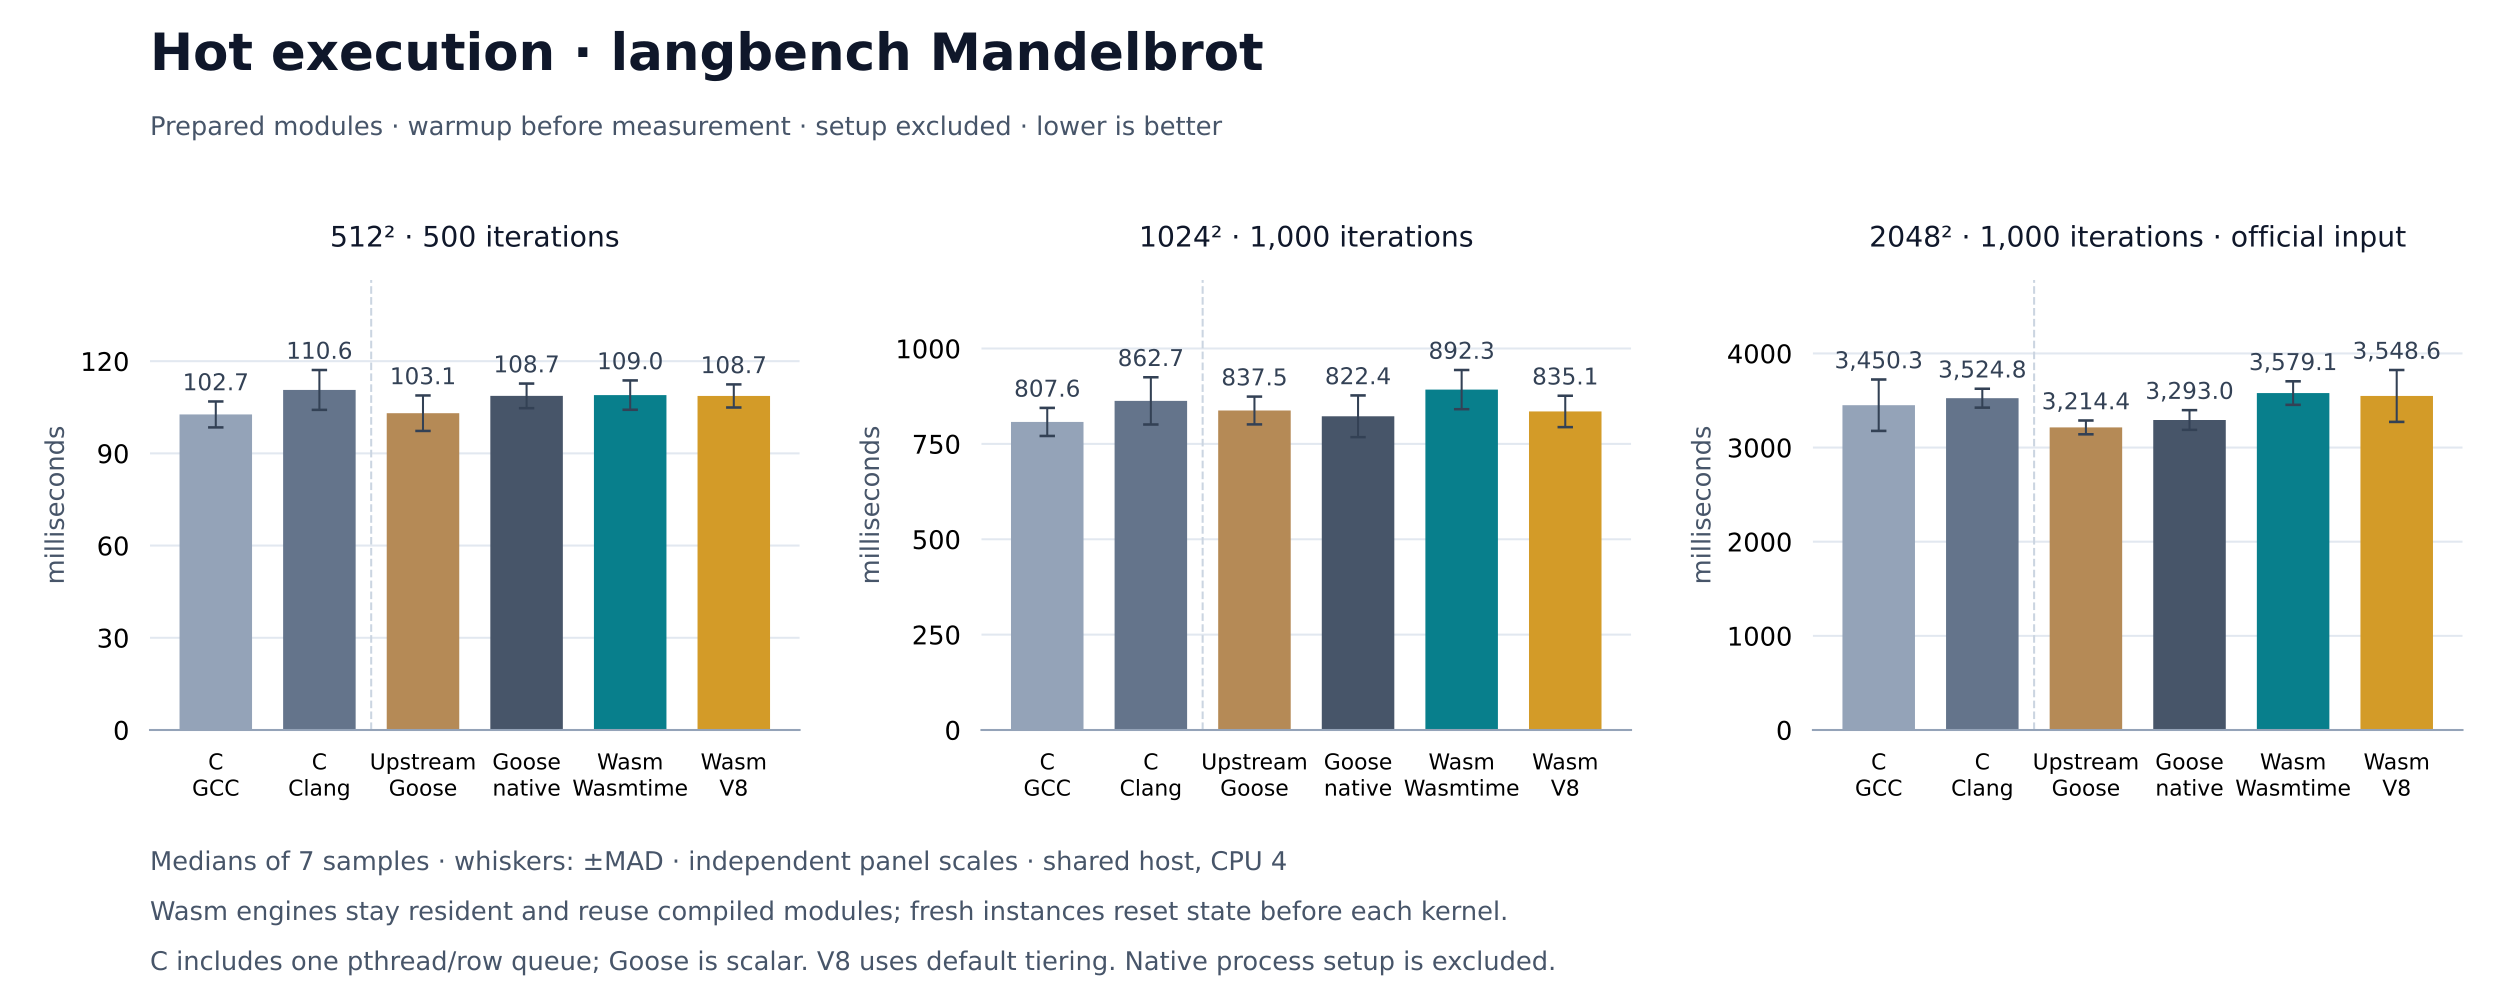
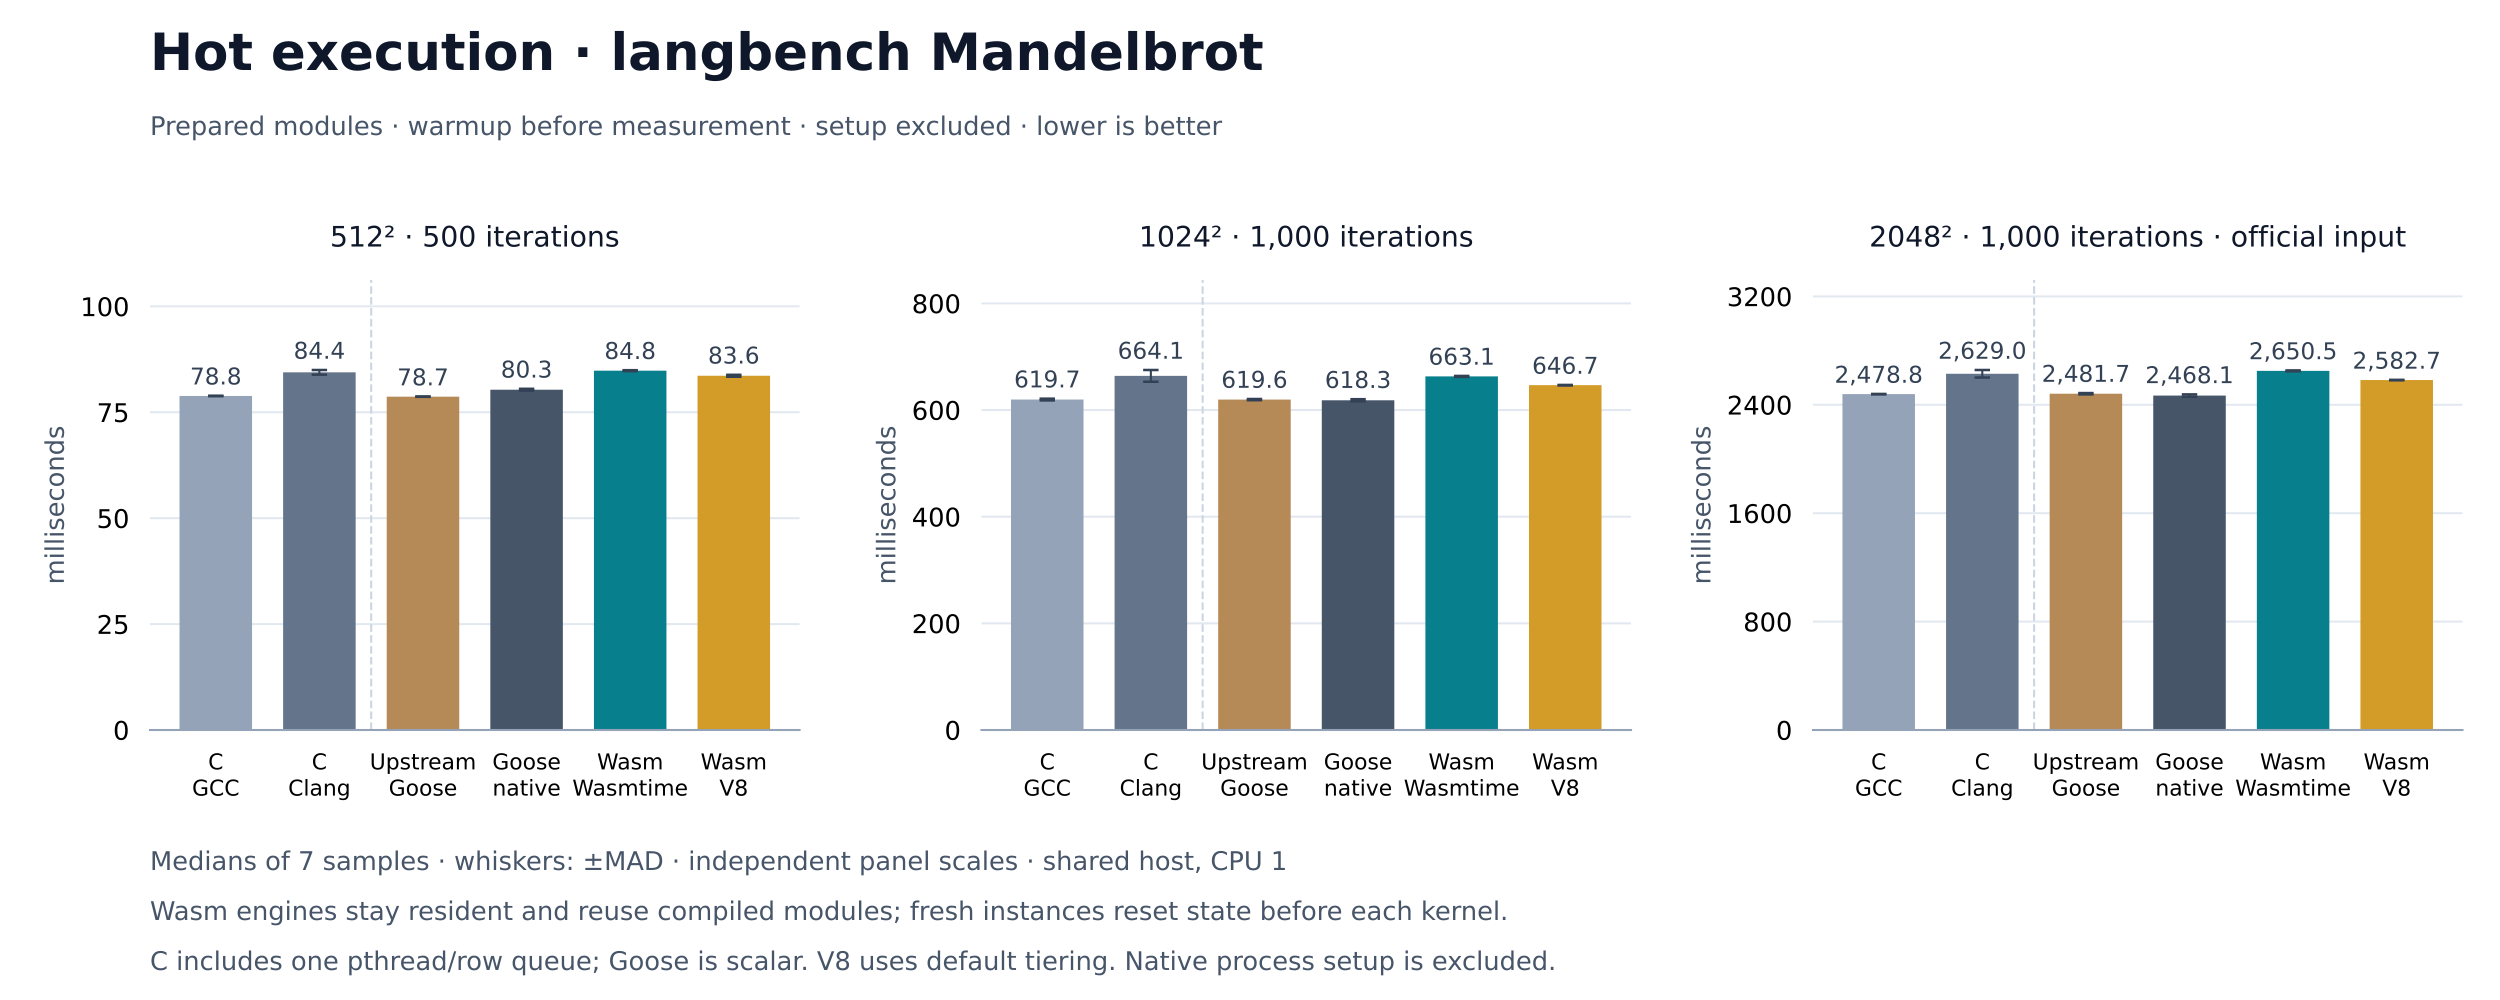
<svg xmlns="http://www.w3.org/2000/svg" xmlns:xlink="http://www.w3.org/1999/xlink" width="972pt" height="388.8pt" viewBox="0 0 972 388.8" version="1.1">
  <defs>
    <style type="text/css">*{stroke-linejoin: round; stroke-linecap: butt}</style>
  </defs>
  <g id="figure_1">
    <g id="patch_1">
      <path d="M 0 388.8 L 972 388.8 L 972 0 L 0 0 z " style="fill: #ffffff" />
    </g>
    <g id="axes_1">
      <g id="patch_2">
        <path d="M 58.32 283.824 L 310.876 283.824 L 310.876 108.864 L 58.32 108.864 z " style="fill: #ffffff" />
      </g>
      <g id="matplotlib.axis_1">
        <g id="xtick_1">
          <g id="line2d_1" />
          <g id="text_1">
            <text style="font-size: 8.5px; font-family: 'DejaVu Sans'" transform="translate(80.93016 299.1328)">C</text>
            <text style="font-size: 8.5px; font-family: 'DejaVu Sans'" transform="translate(74.66938 309.3345)">GCC</text>
          </g>
        </g>
        <g id="xtick_2">
          <g id="line2d_2" />
          <g id="text_2">
            <text style="font-size: 8.5px; font-family: 'DejaVu Sans'" transform="translate(121.2103 299.1328)">C</text>
            <text style="font-size: 8.5px; font-family: 'DejaVu Sans'" transform="translate(112.0336 309.3352)">Clang</text>
          </g>
        </g>
        <g id="xtick_3">
          <g id="line2d_3" />
          <g id="text_3">
            <text style="font-size: 8.5px; font-family: 'DejaVu Sans'" transform="translate(143.7566 299.1328)">Upstream</text>
            <text style="font-size: 8.5px; font-family: 'DejaVu Sans'" transform="translate(151.135 309.3345)">Goose</text>
          </g>
        </g>
        <g id="xtick_4">
          <g id="line2d_4" />
          <g id="text_4">
            <text style="font-size: 8.5px; font-family: 'DejaVu Sans'" transform="translate(191.4151 299.1328)">Goose</text>
            <text style="font-size: 8.5px; font-family: 'DejaVu Sans'" transform="translate(191.4629 309.3352)">native</text>
          </g>
        </g>
        <g id="xtick_5">
          <g id="line2d_5" />
          <g id="text_5">
            <text style="font-size: 8.5px; font-family: 'DejaVu Sans'" transform="translate(232.1294 299.1328)">Wasm</text>
            <text style="font-size: 8.5px; font-family: 'DejaVu Sans'" transform="translate(222.5278 309.3352)">Wasmtime</text>
          </g>
        </g>
        <g id="xtick_6">
          <g id="line2d_6" />
          <g id="text_6">
            <text style="font-size: 8.5px; font-family: 'DejaVu Sans'" transform="translate(272.4095 299.1328)">Wasm</text>
            <text style="font-size: 8.5px; font-family: 'DejaVu Sans'" transform="translate(279.687 309.3345)">V8</text>
          </g>
        </g>
      </g>
      <g id="matplotlib.axis_2">
        <g id="ytick_1">
          <g id="line2d_7">
            <path d="M 58.32 283.824 L 310.876 283.824 " clip-path="url(#p1867e7d874)" style="fill: none; stroke: #e2e8f0; stroke-width: 0.8; stroke-linecap: square" />
          </g>
          <g id="line2d_8" />
          <g id="text_7">
            <text style="font-size: 10px; font-family: 'DejaVu Sans'; text-anchor: end" x="50.32" y="287.623" transform="rotate(-0 50.32 287.6228)">0</text>
          </g>
        </g>
        <g id="ytick_2">
          <g id="line2d_9">
-             <path d="M 58.32 247.975 L 310.876 247.975 " clip-path="url(#p1867e7d874)" style="fill: none; stroke: #e2e8f0; stroke-width: 0.8; stroke-linecap: square" />
+             <path d="M 58.32 242.644 L 310.876 242.644 " clip-path="url(#p1867e7d874)" style="fill: none; stroke: #e2e8f0; stroke-width: 0.8; stroke-linecap: square" />
          </g>
          <g id="line2d_10" />
          <g id="text_8">
-             <text style="font-size: 10px; font-family: 'DejaVu Sans'; text-anchor: end" x="50.32" y="251.774" transform="rotate(-0 50.32 251.7741)">30</text>
+             <text style="font-size: 10px; font-family: 'DejaVu Sans'; text-anchor: end" x="50.32" y="246.443" transform="rotate(-0 50.32 246.4426)">25</text>
          </g>
        </g>
        <g id="ytick_3">
          <g id="line2d_11">
-             <path d="M 58.32 212.127 L 310.876 212.127 " clip-path="url(#p1867e7d874)" style="fill: none; stroke: #e2e8f0; stroke-width: 0.8; stroke-linecap: square" />
+             <path d="M 58.32 201.464 L 310.876 201.464 " clip-path="url(#p1867e7d874)" style="fill: none; stroke: #e2e8f0; stroke-width: 0.8; stroke-linecap: square" />
          </g>
          <g id="line2d_12" />
          <g id="text_9">
-             <text style="font-size: 10px; font-family: 'DejaVu Sans'; text-anchor: end" x="50.32" y="215.925" transform="rotate(-0 50.32 215.9255)">60</text>
+             <text style="font-size: 10px; font-family: 'DejaVu Sans'; text-anchor: end" x="50.32" y="205.262" transform="rotate(-0 50.32 205.2625)">50</text>
          </g>
        </g>
        <g id="ytick_4">
          <g id="line2d_13">
-             <path d="M 58.32 176.278 L 310.876 176.278 " clip-path="url(#p1867e7d874)" style="fill: none; stroke: #e2e8f0; stroke-width: 0.8; stroke-linecap: square" />
+             <path d="M 58.32 160.283 L 310.876 160.283 " clip-path="url(#p1867e7d874)" style="fill: none; stroke: #e2e8f0; stroke-width: 0.8; stroke-linecap: square" />
          </g>
          <g id="line2d_14" />
          <g id="text_10">
-             <text style="font-size: 10px; font-family: 'DejaVu Sans'; text-anchor: end" x="50.32" y="180.077" transform="rotate(-0 50.32 180.0768)">90</text>
+             <text style="font-size: 10px; font-family: 'DejaVu Sans'; text-anchor: end" x="50.32" y="164.082" transform="rotate(-0 50.32 164.0823)">75</text>
          </g>
        </g>
        <g id="ytick_5">
          <g id="line2d_15">
-             <path d="M 58.32 140.429 L 310.876 140.429 " clip-path="url(#p1867e7d874)" style="fill: none; stroke: #e2e8f0; stroke-width: 0.8; stroke-linecap: square" />
+             <path d="M 58.32 119.103 L 310.876 119.103 " clip-path="url(#p1867e7d874)" style="fill: none; stroke: #e2e8f0; stroke-width: 0.8; stroke-linecap: square" />
          </g>
          <g id="line2d_16" />
          <g id="text_11">
-             <text style="font-size: 10px; font-family: 'DejaVu Sans'; text-anchor: end" x="50.32" y="144.228" transform="rotate(-0 50.32 144.2281)">120</text>
+             <text style="font-size: 10px; font-family: 'DejaVu Sans'; text-anchor: end" x="50.32" y="122.902" transform="rotate(-0 50.32 122.9021)">100</text>
          </g>
        </g>
        <g id="text_12">
          <text style="font-size: 10px; font-family: 'DejaVu Sans'; text-anchor: middle; fill: #475569" x="24.83" y="196.344" transform="rotate(-90 24.83016 196.344)">milliseconds</text>
        </g>
      </g>
      <g id="patch_3">
-         <path d="M 69.8 283.824 L 97.996 283.824 L 97.996 161.132 L 69.8 161.132 z " clip-path="url(#p1867e7d874)" style="fill: #94a3b8" />
+         <path d="M 69.8 283.824 L 97.996 283.824 L 97.996 153.95 L 69.8 153.95 z " clip-path="url(#p1867e7d874)" style="fill: #94a3b8" />
      </g>
      <g id="patch_4">
-         <path d="M 110.08 283.824 L 138.276 283.824 L 138.276 151.604 L 110.08 151.604 z " clip-path="url(#p1867e7d874)" style="fill: #64748b" />
+         <path d="M 110.08 283.824 L 138.276 283.824 L 138.276 144.764 L 110.08 144.764 z " clip-path="url(#p1867e7d874)" style="fill: #64748b" />
      </g>
      <g id="patch_5">
-         <path d="M 150.36 283.824 L 178.556 283.824 L 178.556 160.653 L 150.36 160.653 z " clip-path="url(#p1867e7d874)" style="fill: #b58a56" />
+         <path d="M 150.36 283.824 L 178.556 283.824 L 178.556 154.225 L 150.36 154.225 z " clip-path="url(#p1867e7d874)" style="fill: #b58a56" />
      </g>
      <g id="patch_6">
-         <path d="M 190.64 283.824 L 218.836 283.824 L 218.836 153.914 L 190.64 153.914 z " clip-path="url(#p1867e7d874)" style="fill: #475569" />
+         <path d="M 190.64 283.824 L 218.836 283.824 L 218.836 151.524 L 190.64 151.524 z " clip-path="url(#p1867e7d874)" style="fill: #475569" />
      </g>
      <g id="patch_7">
-         <path d="M 230.92 283.824 L 259.116 283.824 L 259.116 153.617 L 230.92 153.617 z " clip-path="url(#p1867e7d874)" style="fill: #087f8c" />
+         <path d="M 230.92 283.824 L 259.116 283.824 L 259.116 144.12 L 230.92 144.12 z " clip-path="url(#p1867e7d874)" style="fill: #087f8c" />
      </g>
      <g id="patch_8">
-         <path d="M 271.2 283.824 L 299.396 283.824 L 299.396 153.94 L 271.2 153.94 z " clip-path="url(#p1867e7d874)" style="fill: #d39b28" />
+         <path d="M 271.2 283.824 L 299.396 283.824 L 299.396 146.09 L 271.2 146.09 z " clip-path="url(#p1867e7d874)" style="fill: #d39b28" />
      </g>
      <g id="LineCollection_1">
-         <path d="M 83.898 166.168 L 83.898 156.096 " clip-path="url(#p1867e7d874)" style="fill: none; stroke: #334155; stroke-width: 0.8" />
-         <path d="M 124.178 159.352 L 124.178 143.856 " clip-path="url(#p1867e7d874)" style="fill: none; stroke: #334155; stroke-width: 0.8" />
-         <path d="M 164.458 167.551 L 164.458 153.755 " clip-path="url(#p1867e7d874)" style="fill: none; stroke: #334155; stroke-width: 0.8" />
-         <path d="M 204.738 158.693 L 204.738 149.136 " clip-path="url(#p1867e7d874)" style="fill: none; stroke: #334155; stroke-width: 0.8" />
-         <path d="M 245.018 159.321 L 245.018 147.914 " clip-path="url(#p1867e7d874)" style="fill: none; stroke: #334155; stroke-width: 0.8" />
-         <path d="M 285.298 158.431 L 285.298 149.449 " clip-path="url(#p1867e7d874)" style="fill: none; stroke: #334155; stroke-width: 0.8" />
+         <path d="M 83.898 154.043 L 83.898 153.857 " clip-path="url(#p1867e7d874)" style="fill: none; stroke: #334155; stroke-width: 0.8" />
+         <path d="M 124.178 145.673 L 124.178 143.856 " clip-path="url(#p1867e7d874)" style="fill: none; stroke: #334155; stroke-width: 0.8" />
+         <path d="M 164.458 154.259 L 164.458 154.19 " clip-path="url(#p1867e7d874)" style="fill: none; stroke: #334155; stroke-width: 0.8" />
+         <path d="M 204.738 151.87 L 204.738 151.178 " clip-path="url(#p1867e7d874)" style="fill: none; stroke: #334155; stroke-width: 0.8" />
+         <path d="M 245.018 144.3 L 245.018 143.94 " clip-path="url(#p1867e7d874)" style="fill: none; stroke: #334155; stroke-width: 0.8" />
+         <path d="M 285.298 146.454 L 285.298 145.725 " clip-path="url(#p1867e7d874)" style="fill: none; stroke: #334155; stroke-width: 0.8" />
      </g>
      <g id="line2d_17">
        <defs>
          <path id="m312f0f70a7" d="M 3 0 L -3 -0 " style="stroke: #334155" />
        </defs>
        <g clip-path="url(#p1867e7d874)">
-           <use xlink:href="#m312f0f70a7" x="83.898" y="166.168" style="fill: #1f77b4; stroke: #334155" />
-           <use xlink:href="#m312f0f70a7" x="124.178" y="159.352" style="fill: #1f77b4; stroke: #334155" />
-           <use xlink:href="#m312f0f70a7" x="164.458" y="167.551" style="fill: #1f77b4; stroke: #334155" />
-           <use xlink:href="#m312f0f70a7" x="204.738" y="158.693" style="fill: #1f77b4; stroke: #334155" />
-           <use xlink:href="#m312f0f70a7" x="245.018" y="159.321" style="fill: #1f77b4; stroke: #334155" />
-           <use xlink:href="#m312f0f70a7" x="285.298" y="158.431" style="fill: #1f77b4; stroke: #334155" />
+           <use xlink:href="#m312f0f70a7" x="83.898" y="154.043" style="fill: #1f77b4; stroke: #334155" />
+           <use xlink:href="#m312f0f70a7" x="124.178" y="145.673" style="fill: #1f77b4; stroke: #334155" />
+           <use xlink:href="#m312f0f70a7" x="164.458" y="154.259" style="fill: #1f77b4; stroke: #334155" />
+           <use xlink:href="#m312f0f70a7" x="204.738" y="151.87" style="fill: #1f77b4; stroke: #334155" />
+           <use xlink:href="#m312f0f70a7" x="245.018" y="144.3" style="fill: #1f77b4; stroke: #334155" />
+           <use xlink:href="#m312f0f70a7" x="285.298" y="146.454" style="fill: #1f77b4; stroke: #334155" />
        </g>
      </g>
      <g id="line2d_18">
        <g clip-path="url(#p1867e7d874)">
-           <use xlink:href="#m312f0f70a7" x="83.898" y="156.096" style="fill: #1f77b4; stroke: #334155" />
+           <use xlink:href="#m312f0f70a7" x="83.898" y="153.857" style="fill: #1f77b4; stroke: #334155" />
          <use xlink:href="#m312f0f70a7" x="124.178" y="143.856" style="fill: #1f77b4; stroke: #334155" />
-           <use xlink:href="#m312f0f70a7" x="164.458" y="153.755" style="fill: #1f77b4; stroke: #334155" />
-           <use xlink:href="#m312f0f70a7" x="204.738" y="149.136" style="fill: #1f77b4; stroke: #334155" />
-           <use xlink:href="#m312f0f70a7" x="245.018" y="147.914" style="fill: #1f77b4; stroke: #334155" />
-           <use xlink:href="#m312f0f70a7" x="285.298" y="149.449" style="fill: #1f77b4; stroke: #334155" />
+           <use xlink:href="#m312f0f70a7" x="164.458" y="154.19" style="fill: #1f77b4; stroke: #334155" />
+           <use xlink:href="#m312f0f70a7" x="204.738" y="151.178" style="fill: #1f77b4; stroke: #334155" />
+           <use xlink:href="#m312f0f70a7" x="245.018" y="143.94" style="fill: #1f77b4; stroke: #334155" />
+           <use xlink:href="#m312f0f70a7" x="285.298" y="145.725" style="fill: #1f77b4; stroke: #334155" />
        </g>
      </g>
      <g id="line2d_19">
        <path d="M 144.318 283.824 L 144.318 108.864 " clip-path="url(#p1867e7d874)" style="fill: none; stroke-dasharray: 2.96,1.28; stroke-dashoffset: 0; stroke: #cbd5e1; stroke-width: 0.8" />
      </g>
      <g id="patch_9">
        <path d="M 58.32 283.824 L 310.876 283.824 " style="fill: none; stroke: #94a3b8; stroke-width: 0.8; stroke-linejoin: miter; stroke-linecap: square" />
      </g>
      <g id="text_13">
-         <text style="font-size: 9px; font-family: 'DejaVu Sans'; text-anchor: middle; fill: #334155" x="83.898" y="151.722" transform="rotate(-0 83.89786 151.7218)">102.7</text>
+         <text style="font-size: 9px; font-family: 'DejaVu Sans'; text-anchor: middle; fill: #334155" x="83.898" y="149.483" transform="rotate(-0 83.89786 149.4833)">78.8</text>
      </g>
      <g id="text_14">
-         <text style="font-size: 9px; font-family: 'DejaVu Sans'; text-anchor: middle; fill: #334155" x="124.178" y="139.482" transform="rotate(-0 124.178 139.482)">110.6</text>
+         <text style="font-size: 9px; font-family: 'DejaVu Sans'; text-anchor: middle; fill: #334155" x="124.178" y="139.482" transform="rotate(-0 124.178 139.482)">84.4</text>
      </g>
      <g id="text_15">
-         <text style="font-size: 9px; font-family: 'DejaVu Sans'; text-anchor: middle; fill: #334155" x="164.458" y="149.381" transform="rotate(-0 164.458 149.3812)">103.1</text>
+         <text style="font-size: 9px; font-family: 'DejaVu Sans'; text-anchor: middle; fill: #334155" x="164.458" y="149.816" transform="rotate(-0 164.458 149.8165)">78.7</text>
      </g>
      <g id="text_16">
-         <text style="font-size: 9px; font-family: 'DejaVu Sans'; text-anchor: middle; fill: #334155" x="204.738" y="144.762" transform="rotate(-0 204.7381 144.7616)">108.7</text>
+         <text style="font-size: 9px; font-family: 'DejaVu Sans'; text-anchor: middle; fill: #334155" x="204.738" y="146.804" transform="rotate(-0 204.7381 146.8036)">80.3</text>
      </g>
      <g id="text_17">
-         <text style="font-size: 9px; font-family: 'DejaVu Sans'; text-anchor: middle; fill: #334155" x="245.018" y="143.54" transform="rotate(-0 245.0182 143.54)">109.0</text>
+         <text style="font-size: 9px; font-family: 'DejaVu Sans'; text-anchor: middle; fill: #334155" x="245.018" y="139.566" transform="rotate(-0 245.0182 139.5657)">84.8</text>
      </g>
      <g id="text_18">
-         <text style="font-size: 9px; font-family: 'DejaVu Sans'; text-anchor: middle; fill: #334155" x="285.298" y="145.075" transform="rotate(-0 285.2983 145.075)">108.7</text>
+         <text style="font-size: 9px; font-family: 'DejaVu Sans'; text-anchor: middle; fill: #334155" x="285.298" y="141.351" transform="rotate(-0 285.2983 141.3512)">83.6</text>
      </g>
      <g id="text_19">
        <text style="font-size: 11px; font-family: 'DejaVu Sans'; text-anchor: middle; fill: #0f172a" x="184.598" y="95.864" transform="rotate(-0 184.5981 95.864)">512² · 500 iterations</text>
      </g>
    </g>
    <g id="axes_2">
      <g id="patch_10">
        <path d="M 381.592 283.824 L 634.148 283.824 L 634.148 108.864 L 381.592 108.864 z " style="fill: #ffffff" />
      </g>
      <g id="matplotlib.axis_3">
        <g id="xtick_7">
          <g id="line2d_20" />
          <g id="text_20">
            <text style="font-size: 8.5px; font-family: 'DejaVu Sans'" transform="translate(404.2021 299.1328)">C</text>
            <text style="font-size: 8.5px; font-family: 'DejaVu Sans'" transform="translate(397.9413 309.3345)">GCC</text>
          </g>
        </g>
        <g id="xtick_8">
          <g id="line2d_21" />
          <g id="text_21">
            <text style="font-size: 8.5px; font-family: 'DejaVu Sans'" transform="translate(444.4822 299.1328)">C</text>
            <text style="font-size: 8.5px; font-family: 'DejaVu Sans'" transform="translate(435.3055 309.3352)">Clang</text>
          </g>
        </g>
        <g id="xtick_9">
          <g id="line2d_22" />
          <g id="text_22">
            <text style="font-size: 8.5px; font-family: 'DejaVu Sans'" transform="translate(467.0285 299.1328)">Upstream</text>
            <text style="font-size: 8.5px; font-family: 'DejaVu Sans'" transform="translate(474.4069 309.3345)">Goose</text>
          </g>
        </g>
        <g id="xtick_10">
          <g id="line2d_23" />
          <g id="text_23">
            <text style="font-size: 8.5px; font-family: 'DejaVu Sans'" transform="translate(514.687 299.1328)">Goose</text>
            <text style="font-size: 8.5px; font-family: 'DejaVu Sans'" transform="translate(514.7348 309.3352)">native</text>
          </g>
        </g>
        <g id="xtick_11">
          <g id="line2d_24" />
          <g id="text_24">
            <text style="font-size: 8.5px; font-family: 'DejaVu Sans'" transform="translate(555.4013 299.1328)">Wasm</text>
            <text style="font-size: 8.5px; font-family: 'DejaVu Sans'" transform="translate(545.7997 309.3352)">Wasmtime</text>
          </g>
        </g>
        <g id="xtick_12">
          <g id="line2d_25" />
          <g id="text_25">
            <text style="font-size: 8.5px; font-family: 'DejaVu Sans'" transform="translate(595.6814 299.1328)">Wasm</text>
            <text style="font-size: 8.5px; font-family: 'DejaVu Sans'" transform="translate(602.9589 309.3345)">V8</text>
          </g>
        </g>
      </g>
      <g id="matplotlib.axis_4">
        <g id="ytick_6">
          <g id="line2d_26">
            <path d="M 381.592 283.824 L 634.148 283.824 " clip-path="url(#pa1d23f0274)" style="fill: none; stroke: #e2e8f0; stroke-width: 0.8; stroke-linecap: square" />
          </g>
          <g id="line2d_27" />
          <g id="text_26">
            <text style="font-size: 10px; font-family: 'DejaVu Sans'; text-anchor: end" x="373.592" y="287.623" transform="rotate(-0 373.5919 287.6228)">0</text>
          </g>
        </g>
        <g id="ytick_7">
          <g id="line2d_28">
-             <path d="M 381.592 246.744 L 634.148 246.744 " clip-path="url(#pa1d23f0274)" style="fill: none; stroke: #e2e8f0; stroke-width: 0.8; stroke-linecap: square" />
+             <path d="M 381.592 242.358 L 634.148 242.358 " clip-path="url(#pa1d23f0274)" style="fill: none; stroke: #e2e8f0; stroke-width: 0.8; stroke-linecap: square" />
          </g>
          <g id="line2d_29" />
          <g id="text_27">
-             <text style="font-size: 10px; font-family: 'DejaVu Sans'; text-anchor: end" x="373.592" y="250.543" transform="rotate(-0 373.5919 250.5432)">250</text>
+             <text style="font-size: 10px; font-family: 'DejaVu Sans'; text-anchor: end" x="373.592" y="246.157" transform="rotate(-0 373.5919 246.1569)">200</text>
          </g>
        </g>
        <g id="ytick_8">
          <g id="line2d_30">
-             <path d="M 381.592 209.665 L 634.148 209.665 " clip-path="url(#pa1d23f0274)" style="fill: none; stroke: #e2e8f0; stroke-width: 0.8; stroke-linecap: square" />
+             <path d="M 381.592 200.892 L 634.148 200.892 " clip-path="url(#pa1d23f0274)" style="fill: none; stroke: #e2e8f0; stroke-width: 0.8; stroke-linecap: square" />
          </g>
          <g id="line2d_31" />
          <g id="text_28">
-             <text style="font-size: 10px; font-family: 'DejaVu Sans'; text-anchor: end" x="373.592" y="213.464" transform="rotate(-0 373.5919 213.4636)">500</text>
+             <text style="font-size: 10px; font-family: 'DejaVu Sans'; text-anchor: end" x="373.592" y="204.691" transform="rotate(-0 373.5919 204.691)">400</text>
          </g>
        </g>
        <g id="ytick_9">
          <g id="line2d_32">
-             <path d="M 381.592 172.585 L 634.148 172.585 " clip-path="url(#pa1d23f0274)" style="fill: none; stroke: #e2e8f0; stroke-width: 0.8; stroke-linecap: square" />
+             <path d="M 381.592 159.426 L 634.148 159.426 " clip-path="url(#pa1d23f0274)" style="fill: none; stroke: #e2e8f0; stroke-width: 0.8; stroke-linecap: square" />
          </g>
          <g id="line2d_33" />
          <g id="text_29">
-             <text style="font-size: 10px; font-family: 'DejaVu Sans'; text-anchor: end" x="373.592" y="176.384" transform="rotate(-0 373.5919 176.384)">750</text>
+             <text style="font-size: 10px; font-family: 'DejaVu Sans'; text-anchor: end" x="373.592" y="163.225" transform="rotate(-0 373.5919 163.2251)">600</text>
          </g>
        </g>
        <g id="ytick_10">
          <g id="line2d_34">
-             <path d="M 381.592 135.506 L 634.148 135.506 " clip-path="url(#pa1d23f0274)" style="fill: none; stroke: #e2e8f0; stroke-width: 0.8; stroke-linecap: square" />
+             <path d="M 381.592 117.96 L 634.148 117.96 " clip-path="url(#pa1d23f0274)" style="fill: none; stroke: #e2e8f0; stroke-width: 0.8; stroke-linecap: square" />
          </g>
          <g id="line2d_35" />
          <g id="text_30">
-             <text style="font-size: 10px; font-family: 'DejaVu Sans'; text-anchor: end" x="373.592" y="139.304" transform="rotate(-0 373.5919 139.3044)">1000</text>
+             <text style="font-size: 10px; font-family: 'DejaVu Sans'; text-anchor: end" x="373.592" y="121.759" transform="rotate(-0 373.5919 121.7592)">800</text>
          </g>
        </g>
        <g id="text_31">
-           <text style="font-size: 10px; font-family: 'DejaVu Sans'; text-anchor: middle; fill: #475569" x="341.74" y="196.344" transform="rotate(-90 341.7396 196.344)">milliseconds</text>
+           <text style="font-size: 10px; font-family: 'DejaVu Sans'; text-anchor: middle; fill: #475569" x="348.102" y="196.344" transform="rotate(-90 348.1021 196.344)">milliseconds</text>
        </g>
      </g>
      <g id="patch_11">
-         <path d="M 393.072 283.824 L 421.268 283.824 L 421.268 164.048 L 393.072 164.048 z " clip-path="url(#pa1d23f0274)" style="fill: #94a3b8" />
+         <path d="M 393.072 283.824 L 421.268 283.824 L 421.268 155.341 L 393.072 155.341 z " clip-path="url(#pa1d23f0274)" style="fill: #94a3b8" />
      </g>
      <g id="patch_12">
-         <path d="M 433.352 283.824 L 461.548 283.824 L 461.548 155.863 L 433.352 155.863 z " clip-path="url(#pa1d23f0274)" style="fill: #64748b" />
+         <path d="M 433.352 283.824 L 461.548 283.824 L 461.548 146.135 L 433.352 146.135 z " clip-path="url(#pa1d23f0274)" style="fill: #64748b" />
      </g>
      <g id="patch_13">
-         <path d="M 473.632 283.824 L 501.828 283.824 L 501.828 159.602 L 473.632 159.602 z " clip-path="url(#pa1d23f0274)" style="fill: #b58a56" />
+         <path d="M 473.632 283.824 L 501.828 283.824 L 501.828 155.358 L 473.632 155.358 z " clip-path="url(#pa1d23f0274)" style="fill: #b58a56" />
      </g>
      <g id="patch_14">
-         <path d="M 513.912 283.824 L 542.108 283.824 L 542.108 161.852 L 513.912 161.852 z " clip-path="url(#pa1d23f0274)" style="fill: #475569" />
+         <path d="M 513.912 283.824 L 542.108 283.824 L 542.108 155.63 L 513.912 155.63 z " clip-path="url(#pa1d23f0274)" style="fill: #475569" />
      </g>
      <g id="patch_15">
-         <path d="M 554.192 283.824 L 582.388 283.824 L 582.388 151.476 L 554.192 151.476 z " clip-path="url(#pa1d23f0274)" style="fill: #087f8c" />
+         <path d="M 554.192 283.824 L 582.388 283.824 L 582.388 146.342 L 554.192 146.342 z " clip-path="url(#pa1d23f0274)" style="fill: #087f8c" />
      </g>
      <g id="patch_16">
-         <path d="M 594.472 283.824 L 622.668 283.824 L 622.668 159.967 L 594.472 159.967 z " clip-path="url(#pa1d23f0274)" style="fill: #d39b28" />
+         <path d="M 594.472 283.824 L 622.668 283.824 L 622.668 149.751 L 594.472 149.751 z " clip-path="url(#pa1d23f0274)" style="fill: #d39b28" />
      </g>
      <g id="LineCollection_2">
-         <path d="M 407.17 169.511 L 407.17 158.586 " clip-path="url(#pa1d23f0274)" style="fill: none; stroke: #334155; stroke-width: 0.8" />
-         <path d="M 447.45 165.043 L 447.45 146.683 " clip-path="url(#pa1d23f0274)" style="fill: none; stroke: #334155; stroke-width: 0.8" />
-         <path d="M 487.73 165.005 L 487.73 154.199 " clip-path="url(#pa1d23f0274)" style="fill: none; stroke: #334155; stroke-width: 0.8" />
-         <path d="M 528.01 169.958 L 528.01 153.747 " clip-path="url(#pa1d23f0274)" style="fill: none; stroke: #334155; stroke-width: 0.8" />
-         <path d="M 568.29 159.096 L 568.29 143.856 " clip-path="url(#pa1d23f0274)" style="fill: none; stroke: #334155; stroke-width: 0.8" />
-         <path d="M 608.57 166.069 L 608.57 153.864 " clip-path="url(#pa1d23f0274)" style="fill: none; stroke: #334155; stroke-width: 0.8" />
+         <path d="M 407.17 155.676 L 407.17 155.005 " clip-path="url(#pa1d23f0274)" style="fill: none; stroke: #334155; stroke-width: 0.8" />
+         <path d="M 447.45 148.415 L 447.45 143.856 " clip-path="url(#pa1d23f0274)" style="fill: none; stroke: #334155; stroke-width: 0.8" />
+         <path d="M 487.73 155.577 L 487.73 155.139 " clip-path="url(#pa1d23f0274)" style="fill: none; stroke: #334155; stroke-width: 0.8" />
+         <path d="M 528.01 156.05 L 528.01 155.209 " clip-path="url(#pa1d23f0274)" style="fill: none; stroke: #334155; stroke-width: 0.8" />
+         <path d="M 568.29 146.517 L 568.29 146.166 " clip-path="url(#pa1d23f0274)" style="fill: none; stroke: #334155; stroke-width: 0.8" />
+         <path d="M 608.57 149.827 L 608.57 149.674 " clip-path="url(#pa1d23f0274)" style="fill: none; stroke: #334155; stroke-width: 0.8" />
      </g>
      <g id="line2d_36">
        <g clip-path="url(#pa1d23f0274)">
-           <use xlink:href="#m312f0f70a7" x="407.17" y="169.511" style="fill: #1f77b4; stroke: #334155" />
-           <use xlink:href="#m312f0f70a7" x="447.45" y="165.043" style="fill: #1f77b4; stroke: #334155" />
-           <use xlink:href="#m312f0f70a7" x="487.73" y="165.005" style="fill: #1f77b4; stroke: #334155" />
-           <use xlink:href="#m312f0f70a7" x="528.01" y="169.958" style="fill: #1f77b4; stroke: #334155" />
-           <use xlink:href="#m312f0f70a7" x="568.29" y="159.096" style="fill: #1f77b4; stroke: #334155" />
-           <use xlink:href="#m312f0f70a7" x="608.57" y="166.069" style="fill: #1f77b4; stroke: #334155" />
+           <use xlink:href="#m312f0f70a7" x="407.17" y="155.676" style="fill: #1f77b4; stroke: #334155" />
+           <use xlink:href="#m312f0f70a7" x="447.45" y="148.415" style="fill: #1f77b4; stroke: #334155" />
+           <use xlink:href="#m312f0f70a7" x="487.73" y="155.577" style="fill: #1f77b4; stroke: #334155" />
+           <use xlink:href="#m312f0f70a7" x="528.01" y="156.05" style="fill: #1f77b4; stroke: #334155" />
+           <use xlink:href="#m312f0f70a7" x="568.29" y="146.517" style="fill: #1f77b4; stroke: #334155" />
+           <use xlink:href="#m312f0f70a7" x="608.57" y="149.827" style="fill: #1f77b4; stroke: #334155" />
        </g>
      </g>
      <g id="line2d_37">
        <g clip-path="url(#pa1d23f0274)">
-           <use xlink:href="#m312f0f70a7" x="407.17" y="158.586" style="fill: #1f77b4; stroke: #334155" />
-           <use xlink:href="#m312f0f70a7" x="447.45" y="146.683" style="fill: #1f77b4; stroke: #334155" />
-           <use xlink:href="#m312f0f70a7" x="487.73" y="154.199" style="fill: #1f77b4; stroke: #334155" />
-           <use xlink:href="#m312f0f70a7" x="528.01" y="153.747" style="fill: #1f77b4; stroke: #334155" />
-           <use xlink:href="#m312f0f70a7" x="568.29" y="143.856" style="fill: #1f77b4; stroke: #334155" />
-           <use xlink:href="#m312f0f70a7" x="608.57" y="153.864" style="fill: #1f77b4; stroke: #334155" />
+           <use xlink:href="#m312f0f70a7" x="407.17" y="155.005" style="fill: #1f77b4; stroke: #334155" />
+           <use xlink:href="#m312f0f70a7" x="447.45" y="143.856" style="fill: #1f77b4; stroke: #334155" />
+           <use xlink:href="#m312f0f70a7" x="487.73" y="155.139" style="fill: #1f77b4; stroke: #334155" />
+           <use xlink:href="#m312f0f70a7" x="528.01" y="155.209" style="fill: #1f77b4; stroke: #334155" />
+           <use xlink:href="#m312f0f70a7" x="568.29" y="146.166" style="fill: #1f77b4; stroke: #334155" />
+           <use xlink:href="#m312f0f70a7" x="608.57" y="149.674" style="fill: #1f77b4; stroke: #334155" />
        </g>
      </g>
      <g id="line2d_38">
        <path d="M 467.59 283.824 L 467.59 108.864 " clip-path="url(#pa1d23f0274)" style="fill: none; stroke-dasharray: 2.96,1.28; stroke-dashoffset: 0; stroke: #cbd5e1; stroke-width: 0.8" />
      </g>
      <g id="patch_17">
        <path d="M 381.592 283.824 L 634.148 283.824 " style="fill: none; stroke: #94a3b8; stroke-width: 0.8; stroke-linejoin: miter; stroke-linecap: square" />
      </g>
      <g id="text_32">
-         <text style="font-size: 9px; font-family: 'DejaVu Sans'; text-anchor: middle; fill: #334155" x="407.17" y="154.212" transform="rotate(-0 407.1698 154.2125)">807.6</text>
+         <text style="font-size: 9px; font-family: 'DejaVu Sans'; text-anchor: middle; fill: #334155" x="407.17" y="150.631" transform="rotate(-0 407.1698 150.6313)">619.7</text>
      </g>
      <g id="text_33">
-         <text style="font-size: 9px; font-family: 'DejaVu Sans'; text-anchor: middle; fill: #334155" x="447.45" y="142.309" transform="rotate(-0 447.4499 142.3092)">862.7</text>
+         <text style="font-size: 9px; font-family: 'DejaVu Sans'; text-anchor: middle; fill: #334155" x="447.45" y="139.482" transform="rotate(-0 447.4499 139.482)">664.1</text>
      </g>
      <g id="text_34">
-         <text style="font-size: 9px; font-family: 'DejaVu Sans'; text-anchor: middle; fill: #334155" x="487.73" y="149.825" transform="rotate(-0 487.73 149.8249)">837.5</text>
+         <text style="font-size: 9px; font-family: 'DejaVu Sans'; text-anchor: middle; fill: #334155" x="487.73" y="150.765" transform="rotate(-0 487.73 150.7655)">619.6</text>
      </g>
      <g id="text_35">
-         <text style="font-size: 9px; font-family: 'DejaVu Sans'; text-anchor: middle; fill: #334155" x="528.01" y="149.373" transform="rotate(-0 528.01 149.3725)">822.4</text>
+         <text style="font-size: 9px; font-family: 'DejaVu Sans'; text-anchor: middle; fill: #334155" x="528.01" y="150.835" transform="rotate(-0 528.01 150.8354)">618.3</text>
      </g>
      <g id="text_36">
-         <text style="font-size: 9px; font-family: 'DejaVu Sans'; text-anchor: middle; fill: #334155" x="568.29" y="139.482" transform="rotate(-0 568.2901 139.482)">892.3</text>
+         <text style="font-size: 9px; font-family: 'DejaVu Sans'; text-anchor: middle; fill: #334155" x="568.29" y="141.792" transform="rotate(-0 568.2901 141.7921)">663.1</text>
      </g>
      <g id="text_37">
-         <text style="font-size: 9px; font-family: 'DejaVu Sans'; text-anchor: middle; fill: #334155" x="608.57" y="149.49" transform="rotate(-0 608.5702 149.4901)">835.1</text>
+         <text style="font-size: 9px; font-family: 'DejaVu Sans'; text-anchor: middle; fill: #334155" x="608.57" y="145.3" transform="rotate(-0 608.5702 145.2998)">646.7</text>
      </g>
      <g id="text_38">
        <text style="font-size: 11px; font-family: 'DejaVu Sans'; text-anchor: middle; fill: #0f172a" x="507.87" y="95.864" transform="rotate(-0 507.87 95.864)">1024² · 1,000 iterations</text>
      </g>
    </g>
    <g id="axes_3">
      <g id="patch_18">
        <path d="M 704.864 283.824 L 957.42 283.824 L 957.42 108.864 L 704.864 108.864 z " style="fill: #ffffff" />
      </g>
      <g id="matplotlib.axis_5">
        <g id="xtick_13">
          <g id="line2d_39" />
          <g id="text_39">
            <text style="font-size: 8.5px; font-family: 'DejaVu Sans'" transform="translate(727.474 299.1328)">C</text>
            <text style="font-size: 8.5px; font-family: 'DejaVu Sans'" transform="translate(721.2132 309.3345)">GCC</text>
          </g>
        </g>
        <g id="xtick_14">
          <g id="line2d_40" />
          <g id="text_40">
            <text style="font-size: 8.5px; font-family: 'DejaVu Sans'" transform="translate(767.7541 299.1328)">C</text>
            <text style="font-size: 8.5px; font-family: 'DejaVu Sans'" transform="translate(758.5774 309.3352)">Clang</text>
          </g>
        </g>
        <g id="xtick_15">
          <g id="line2d_41" />
          <g id="text_41">
            <text style="font-size: 8.5px; font-family: 'DejaVu Sans'" transform="translate(790.3004 299.1328)">Upstream</text>
            <text style="font-size: 8.5px; font-family: 'DejaVu Sans'" transform="translate(797.6788 309.3345)">Goose</text>
          </g>
        </g>
        <g id="xtick_16">
          <g id="line2d_42" />
          <g id="text_42">
            <text style="font-size: 8.5px; font-family: 'DejaVu Sans'" transform="translate(837.9589 299.1328)">Goose</text>
            <text style="font-size: 8.5px; font-family: 'DejaVu Sans'" transform="translate(838.0067 309.3352)">native</text>
          </g>
        </g>
        <g id="xtick_17">
          <g id="line2d_43" />
          <g id="text_43">
            <text style="font-size: 8.5px; font-family: 'DejaVu Sans'" transform="translate(878.6733 299.1328)">Wasm</text>
            <text style="font-size: 8.5px; font-family: 'DejaVu Sans'" transform="translate(869.0716 309.3352)">Wasmtime</text>
          </g>
        </g>
        <g id="xtick_18">
          <g id="line2d_44" />
          <g id="text_44">
            <text style="font-size: 8.5px; font-family: 'DejaVu Sans'" transform="translate(918.9534 299.1328)">Wasm</text>
            <text style="font-size: 8.5px; font-family: 'DejaVu Sans'" transform="translate(926.2308 309.3345)">V8</text>
          </g>
        </g>
      </g>
      <g id="matplotlib.axis_6">
        <g id="ytick_11">
          <g id="line2d_45">
            <path d="M 704.864 283.824 L 957.42 283.824 " clip-path="url(#p89d5f736ee)" style="fill: none; stroke: #e2e8f0; stroke-width: 0.8; stroke-linecap: square" />
          </g>
          <g id="line2d_46" />
          <g id="text_45">
            <text style="font-size: 10px; font-family: 'DejaVu Sans'; text-anchor: end" x="696.864" y="287.623" transform="rotate(-0 696.8638 287.6228)">0</text>
          </g>
        </g>
        <g id="ytick_12">
          <g id="line2d_47">
-             <path d="M 704.864 247.223 L 957.42 247.223 " clip-path="url(#p89d5f736ee)" style="fill: none; stroke: #e2e8f0; stroke-width: 0.8; stroke-linecap: square" />
+             <path d="M 704.864 241.678 L 957.42 241.678 " clip-path="url(#p89d5f736ee)" style="fill: none; stroke: #e2e8f0; stroke-width: 0.8; stroke-linecap: square" />
          </g>
          <g id="line2d_48" />
          <g id="text_46">
-             <text style="font-size: 10px; font-family: 'DejaVu Sans'; text-anchor: end" x="696.864" y="251.022" transform="rotate(-0 696.8638 251.0221)">1000</text>
+             <text style="font-size: 10px; font-family: 'DejaVu Sans'; text-anchor: end" x="696.864" y="245.477" transform="rotate(-0 696.8638 245.4767)">800</text>
          </g>
        </g>
        <g id="ytick_13">
          <g id="line2d_49">
-             <path d="M 704.864 210.623 L 957.42 210.623 " clip-path="url(#p89d5f736ee)" style="fill: none; stroke: #e2e8f0; stroke-width: 0.8; stroke-linecap: square" />
+             <path d="M 704.864 199.532 L 957.42 199.532 " clip-path="url(#p89d5f736ee)" style="fill: none; stroke: #e2e8f0; stroke-width: 0.8; stroke-linecap: square" />
          </g>
          <g id="line2d_50" />
          <g id="text_47">
-             <text style="font-size: 10px; font-family: 'DejaVu Sans'; text-anchor: end" x="696.864" y="214.421" transform="rotate(-0 696.8638 214.4215)">2000</text>
+             <text style="font-size: 10px; font-family: 'DejaVu Sans'; text-anchor: end" x="696.864" y="203.331" transform="rotate(-0 696.8638 203.3305)">1600</text>
          </g>
        </g>
        <g id="ytick_14">
          <g id="line2d_51">
-             <path d="M 704.864 174.022 L 957.42 174.022 " clip-path="url(#p89d5f736ee)" style="fill: none; stroke: #e2e8f0; stroke-width: 0.8; stroke-linecap: square" />
+             <path d="M 704.864 157.386 L 957.42 157.386 " clip-path="url(#p89d5f736ee)" style="fill: none; stroke: #e2e8f0; stroke-width: 0.8; stroke-linecap: square" />
          </g>
          <g id="line2d_52" />
          <g id="text_48">
-             <text style="font-size: 10px; font-family: 'DejaVu Sans'; text-anchor: end" x="696.864" y="177.821" transform="rotate(-0 696.8638 177.8208)">3000</text>
+             <text style="font-size: 10px; font-family: 'DejaVu Sans'; text-anchor: end" x="696.864" y="161.184" transform="rotate(-0 696.8638 161.1844)">2400</text>
          </g>
        </g>
        <g id="ytick_15">
          <g id="line2d_53">
-             <path d="M 704.864 137.421 L 957.42 137.421 " clip-path="url(#p89d5f736ee)" style="fill: none; stroke: #e2e8f0; stroke-width: 0.8; stroke-linecap: square" />
+             <path d="M 704.864 115.239 L 957.42 115.239 " clip-path="url(#p89d5f736ee)" style="fill: none; stroke: #e2e8f0; stroke-width: 0.8; stroke-linecap: square" />
          </g>
          <g id="line2d_54" />
          <g id="text_49">
-             <text style="font-size: 10px; font-family: 'DejaVu Sans'; text-anchor: end" x="696.864" y="141.22" transform="rotate(-0 696.8638 141.2201)">4000</text>
+             <text style="font-size: 10px; font-family: 'DejaVu Sans'; text-anchor: end" x="696.864" y="119.038" transform="rotate(-0 696.8638 119.0382)">3200</text>
          </g>
        </g>
        <g id="text_50">
          <text style="font-size: 10px; font-family: 'DejaVu Sans'; text-anchor: middle; fill: #475569" x="665.011" y="196.344" transform="rotate(-90 665.0115 196.344)">milliseconds</text>
        </g>
      </g>
      <g id="patch_19">
-         <path d="M 716.344 283.824 L 744.54 283.824 L 744.54 157.54 L 716.344 157.54 z " clip-path="url(#p89d5f736ee)" style="fill: #94a3b8" />
+         <path d="M 716.344 283.824 L 744.54 283.824 L 744.54 153.233 L 716.344 153.233 z " clip-path="url(#p89d5f736ee)" style="fill: #94a3b8" />
      </g>
      <g id="patch_20">
-         <path d="M 756.624 283.824 L 784.82 283.824 L 784.82 154.814 L 756.624 154.814 z " clip-path="url(#p89d5f736ee)" style="fill: #64748b" />
+         <path d="M 756.624 283.824 L 784.82 283.824 L 784.82 145.323 L 756.624 145.323 z " clip-path="url(#p89d5f736ee)" style="fill: #64748b" />
      </g>
      <g id="patch_21">
-         <path d="M 796.904 283.824 L 825.1 283.824 L 825.1 166.175 L 796.904 166.175 z " clip-path="url(#p89d5f736ee)" style="fill: #b58a56" />
+         <path d="M 796.904 283.824 L 825.1 283.824 L 825.1 153.08 L 796.904 153.08 z " clip-path="url(#p89d5f736ee)" style="fill: #b58a56" />
      </g>
      <g id="patch_22">
-         <path d="M 837.184 283.824 L 865.38 283.824 L 865.38 163.296 L 837.184 163.296 z " clip-path="url(#p89d5f736ee)" style="fill: #475569" />
+         <path d="M 837.184 283.824 L 865.38 283.824 L 865.38 153.799 L 837.184 153.799 z " clip-path="url(#p89d5f736ee)" style="fill: #475569" />
      </g>
      <g id="patch_23">
-         <path d="M 877.464 283.824 L 905.66 283.824 L 905.66 152.825 L 877.464 152.825 z " clip-path="url(#p89d5f736ee)" style="fill: #087f8c" />
+         <path d="M 877.464 283.824 L 905.66 283.824 L 905.66 144.191 L 877.464 144.191 z " clip-path="url(#p89d5f736ee)" style="fill: #087f8c" />
      </g>
      <g id="patch_24">
-         <path d="M 917.744 283.824 L 945.94 283.824 L 945.94 153.942 L 917.744 153.942 z " clip-path="url(#p89d5f736ee)" style="fill: #d39b28" />
+         <path d="M 917.744 283.824 L 945.94 283.824 L 945.94 147.76 L 917.744 147.76 z " clip-path="url(#p89d5f736ee)" style="fill: #d39b28" />
      </g>
      <g id="LineCollection_3">
-         <path d="M 730.442 167.534 L 730.442 147.546 " clip-path="url(#p89d5f736ee)" style="fill: none; stroke: #334155; stroke-width: 0.8" />
-         <path d="M 770.722 158.487 L 770.722 151.142 " clip-path="url(#p89d5f736ee)" style="fill: none; stroke: #334155; stroke-width: 0.8" />
-         <path d="M 811.002 168.857 L 811.002 163.494 " clip-path="url(#p89d5f736ee)" style="fill: none; stroke: #334155; stroke-width: 0.8" />
-         <path d="M 851.282 167.134 L 851.282 159.459 " clip-path="url(#p89d5f736ee)" style="fill: none; stroke: #334155; stroke-width: 0.8" />
-         <path d="M 891.562 157.406 L 891.562 148.245 " clip-path="url(#p89d5f736ee)" style="fill: none; stroke: #334155; stroke-width: 0.8" />
-         <path d="M 931.842 164.028 L 931.842 143.856 " clip-path="url(#p89d5f736ee)" style="fill: none; stroke: #334155; stroke-width: 0.8" />
+         <path d="M 730.442 153.287 L 730.442 153.178 " clip-path="url(#p89d5f736ee)" style="fill: none; stroke: #334155; stroke-width: 0.8" />
+         <path d="M 770.722 146.79 L 770.722 143.856 " clip-path="url(#p89d5f736ee)" style="fill: none; stroke: #334155; stroke-width: 0.8" />
+         <path d="M 811.002 153.338 L 811.002 152.823 " clip-path="url(#p89d5f736ee)" style="fill: none; stroke: #334155; stroke-width: 0.8" />
+         <path d="M 851.282 154.254 L 851.282 153.344 " clip-path="url(#p89d5f736ee)" style="fill: none; stroke: #334155; stroke-width: 0.8" />
+         <path d="M 891.562 144.354 L 891.562 144.028 " clip-path="url(#p89d5f736ee)" style="fill: none; stroke: #334155; stroke-width: 0.8" />
+         <path d="M 931.842 147.807 L 931.842 147.714 " clip-path="url(#p89d5f736ee)" style="fill: none; stroke: #334155; stroke-width: 0.8" />
      </g>
      <g id="line2d_55">
        <g clip-path="url(#p89d5f736ee)">
-           <use xlink:href="#m312f0f70a7" x="730.442" y="167.534" style="fill: #1f77b4; stroke: #334155" />
-           <use xlink:href="#m312f0f70a7" x="770.722" y="158.487" style="fill: #1f77b4; stroke: #334155" />
-           <use xlink:href="#m312f0f70a7" x="811.002" y="168.857" style="fill: #1f77b4; stroke: #334155" />
-           <use xlink:href="#m312f0f70a7" x="851.282" y="167.134" style="fill: #1f77b4; stroke: #334155" />
-           <use xlink:href="#m312f0f70a7" x="891.562" y="157.406" style="fill: #1f77b4; stroke: #334155" />
-           <use xlink:href="#m312f0f70a7" x="931.842" y="164.028" style="fill: #1f77b4; stroke: #334155" />
+           <use xlink:href="#m312f0f70a7" x="730.442" y="153.287" style="fill: #1f77b4; stroke: #334155" />
+           <use xlink:href="#m312f0f70a7" x="770.722" y="146.79" style="fill: #1f77b4; stroke: #334155" />
+           <use xlink:href="#m312f0f70a7" x="811.002" y="153.338" style="fill: #1f77b4; stroke: #334155" />
+           <use xlink:href="#m312f0f70a7" x="851.282" y="154.254" style="fill: #1f77b4; stroke: #334155" />
+           <use xlink:href="#m312f0f70a7" x="891.562" y="144.354" style="fill: #1f77b4; stroke: #334155" />
+           <use xlink:href="#m312f0f70a7" x="931.842" y="147.807" style="fill: #1f77b4; stroke: #334155" />
        </g>
      </g>
      <g id="line2d_56">
        <g clip-path="url(#p89d5f736ee)">
-           <use xlink:href="#m312f0f70a7" x="730.442" y="147.546" style="fill: #1f77b4; stroke: #334155" />
-           <use xlink:href="#m312f0f70a7" x="770.722" y="151.142" style="fill: #1f77b4; stroke: #334155" />
-           <use xlink:href="#m312f0f70a7" x="811.002" y="163.494" style="fill: #1f77b4; stroke: #334155" />
-           <use xlink:href="#m312f0f70a7" x="851.282" y="159.459" style="fill: #1f77b4; stroke: #334155" />
-           <use xlink:href="#m312f0f70a7" x="891.562" y="148.245" style="fill: #1f77b4; stroke: #334155" />
-           <use xlink:href="#m312f0f70a7" x="931.842" y="143.856" style="fill: #1f77b4; stroke: #334155" />
+           <use xlink:href="#m312f0f70a7" x="730.442" y="153.178" style="fill: #1f77b4; stroke: #334155" />
+           <use xlink:href="#m312f0f70a7" x="770.722" y="143.856" style="fill: #1f77b4; stroke: #334155" />
+           <use xlink:href="#m312f0f70a7" x="811.002" y="152.823" style="fill: #1f77b4; stroke: #334155" />
+           <use xlink:href="#m312f0f70a7" x="851.282" y="153.344" style="fill: #1f77b4; stroke: #334155" />
+           <use xlink:href="#m312f0f70a7" x="891.562" y="144.028" style="fill: #1f77b4; stroke: #334155" />
+           <use xlink:href="#m312f0f70a7" x="931.842" y="147.714" style="fill: #1f77b4; stroke: #334155" />
        </g>
      </g>
      <g id="line2d_57">
        <path d="M 790.862 283.824 L 790.862 108.864 " clip-path="url(#p89d5f736ee)" style="fill: none; stroke-dasharray: 2.96,1.28; stroke-dashoffset: 0; stroke: #cbd5e1; stroke-width: 0.8" />
      </g>
      <g id="patch_25">
        <path d="M 704.864 283.824 L 957.42 283.824 " style="fill: none; stroke: #94a3b8; stroke-width: 0.8; stroke-linejoin: miter; stroke-linecap: square" />
      </g>
      <g id="text_51">
-         <text style="font-size: 9px; font-family: 'DejaVu Sans'; text-anchor: middle; fill: #334155" x="730.442" y="143.172" transform="rotate(-0 730.4417 143.1719)">3,450.3</text>
+         <text style="font-size: 9px; font-family: 'DejaVu Sans'; text-anchor: middle; fill: #334155" x="730.442" y="148.804" transform="rotate(-0 730.4417 148.8043)">2,478.8</text>
      </g>
      <g id="text_52">
-         <text style="font-size: 9px; font-family: 'DejaVu Sans'; text-anchor: middle; fill: #334155" x="770.722" y="146.768" transform="rotate(-0 770.7218 146.7677)">3,524.8</text>
+         <text style="font-size: 9px; font-family: 'DejaVu Sans'; text-anchor: middle; fill: #334155" x="770.722" y="139.482" transform="rotate(-0 770.7218 139.482)">2,629.0</text>
      </g>
      <g id="text_53">
-         <text style="font-size: 9px; font-family: 'DejaVu Sans'; text-anchor: middle; fill: #334155" x="811.002" y="159.12" transform="rotate(-0 811.0019 159.1197)">3,214.4</text>
+         <text style="font-size: 9px; font-family: 'DejaVu Sans'; text-anchor: middle; fill: #334155" x="811.002" y="148.449" transform="rotate(-0 811.0019 148.4487)">2,481.7</text>
      </g>
      <g id="text_54">
-         <text style="font-size: 9px; font-family: 'DejaVu Sans'; text-anchor: middle; fill: #334155" x="851.282" y="155.085" transform="rotate(-0 851.282 155.0845)">3,293.0</text>
+         <text style="font-size: 9px; font-family: 'DejaVu Sans'; text-anchor: middle; fill: #334155" x="851.282" y="148.97" transform="rotate(-0 851.282 148.9703)">2,468.1</text>
      </g>
      <g id="text_55">
-         <text style="font-size: 9px; font-family: 'DejaVu Sans'; text-anchor: middle; fill: #334155" x="891.562" y="143.871" transform="rotate(-0 891.562 143.8712)">3,579.1</text>
+         <text style="font-size: 9px; font-family: 'DejaVu Sans'; text-anchor: middle; fill: #334155" x="891.562" y="139.654" transform="rotate(-0 891.562 139.6537)">2,650.5</text>
      </g>
      <g id="text_56">
-         <text style="font-size: 9px; font-family: 'DejaVu Sans'; text-anchor: middle; fill: #334155" x="931.842" y="139.482" transform="rotate(-0 931.8421 139.482)">3,548.6</text>
+         <text style="font-size: 9px; font-family: 'DejaVu Sans'; text-anchor: middle; fill: #334155" x="931.842" y="143.34" transform="rotate(-0 931.8421 143.3401)">2,582.7</text>
      </g>
      <g id="text_57">
        <text style="font-size: 11px; font-family: 'DejaVu Sans'; text-anchor: middle; fill: #0f172a" x="831.142" y="95.864" transform="rotate(-0 831.1419 95.864)">2048² · 1,000 iterations · official input</text>
      </g>
    </g>
    <g id="text_58">
      <text style="font-weight: 700; font-size: 20px; font-family: 'DejaVu Sans'; text-anchor: start; fill: #0f172a" x="58.32" y="27.216" transform="rotate(-0 58.32 27.216)">Hot execution · langbench Mandelbrot</text>
    </g>
    <g id="text_59">
      <text style="font-size: 10px; font-family: 'DejaVu Sans'; text-anchor: start; fill: #475569" x="58.32" y="52.488" transform="rotate(-0 58.32 52.488)">Prepared modules · warmup before measurement · setup excluded · lower is better</text>
    </g>
    <g id="text_60">
-       <text style="font-size: 10px; font-family: 'DejaVu Sans'; text-anchor: start; fill: #475569" x="58.32" y="338.256" transform="rotate(-0 58.32 338.256)">Medians of 7 samples · whiskers: ±MAD · independent panel scales · shared host, CPU 4</text>
+       <text style="font-size: 10px; font-family: 'DejaVu Sans'; text-anchor: start; fill: #475569" x="58.32" y="338.256" transform="rotate(-0 58.32 338.256)">Medians of 7 samples · whiskers: ±MAD · independent panel scales · shared host, CPU 1</text>
    </g>
    <g id="text_61">
      <text style="font-size: 10px; font-family: 'DejaVu Sans'; text-anchor: start; fill: #475569" x="58.32" y="357.696" transform="rotate(-0 58.32 357.696)">Wasm engines stay resident and reuse compiled modules; fresh instances reset state before each kernel.</text>
    </g>
    <g id="text_62">
      <text style="font-size: 10px; font-family: 'DejaVu Sans'; text-anchor: start; fill: #475569" x="58.32" y="377.136" transform="rotate(-0 58.32 377.136)">C includes one pthread/row queue; Goose is scalar. V8 uses default tiering. Native process setup is excluded.</text>
    </g>
  </g>
  <defs>
    <clipPath id="p1867e7d874">
      <rect x="58.32" y="108.864" width="252.556" height="174.96" />
    </clipPath>
    <clipPath id="pa1d23f0274">
      <rect x="381.592" y="108.864" width="252.556" height="174.96" />
    </clipPath>
    <clipPath id="p89d5f736ee">
      <rect x="704.864" y="108.864" width="252.556" height="174.96" />
    </clipPath>
  </defs>
</svg>
